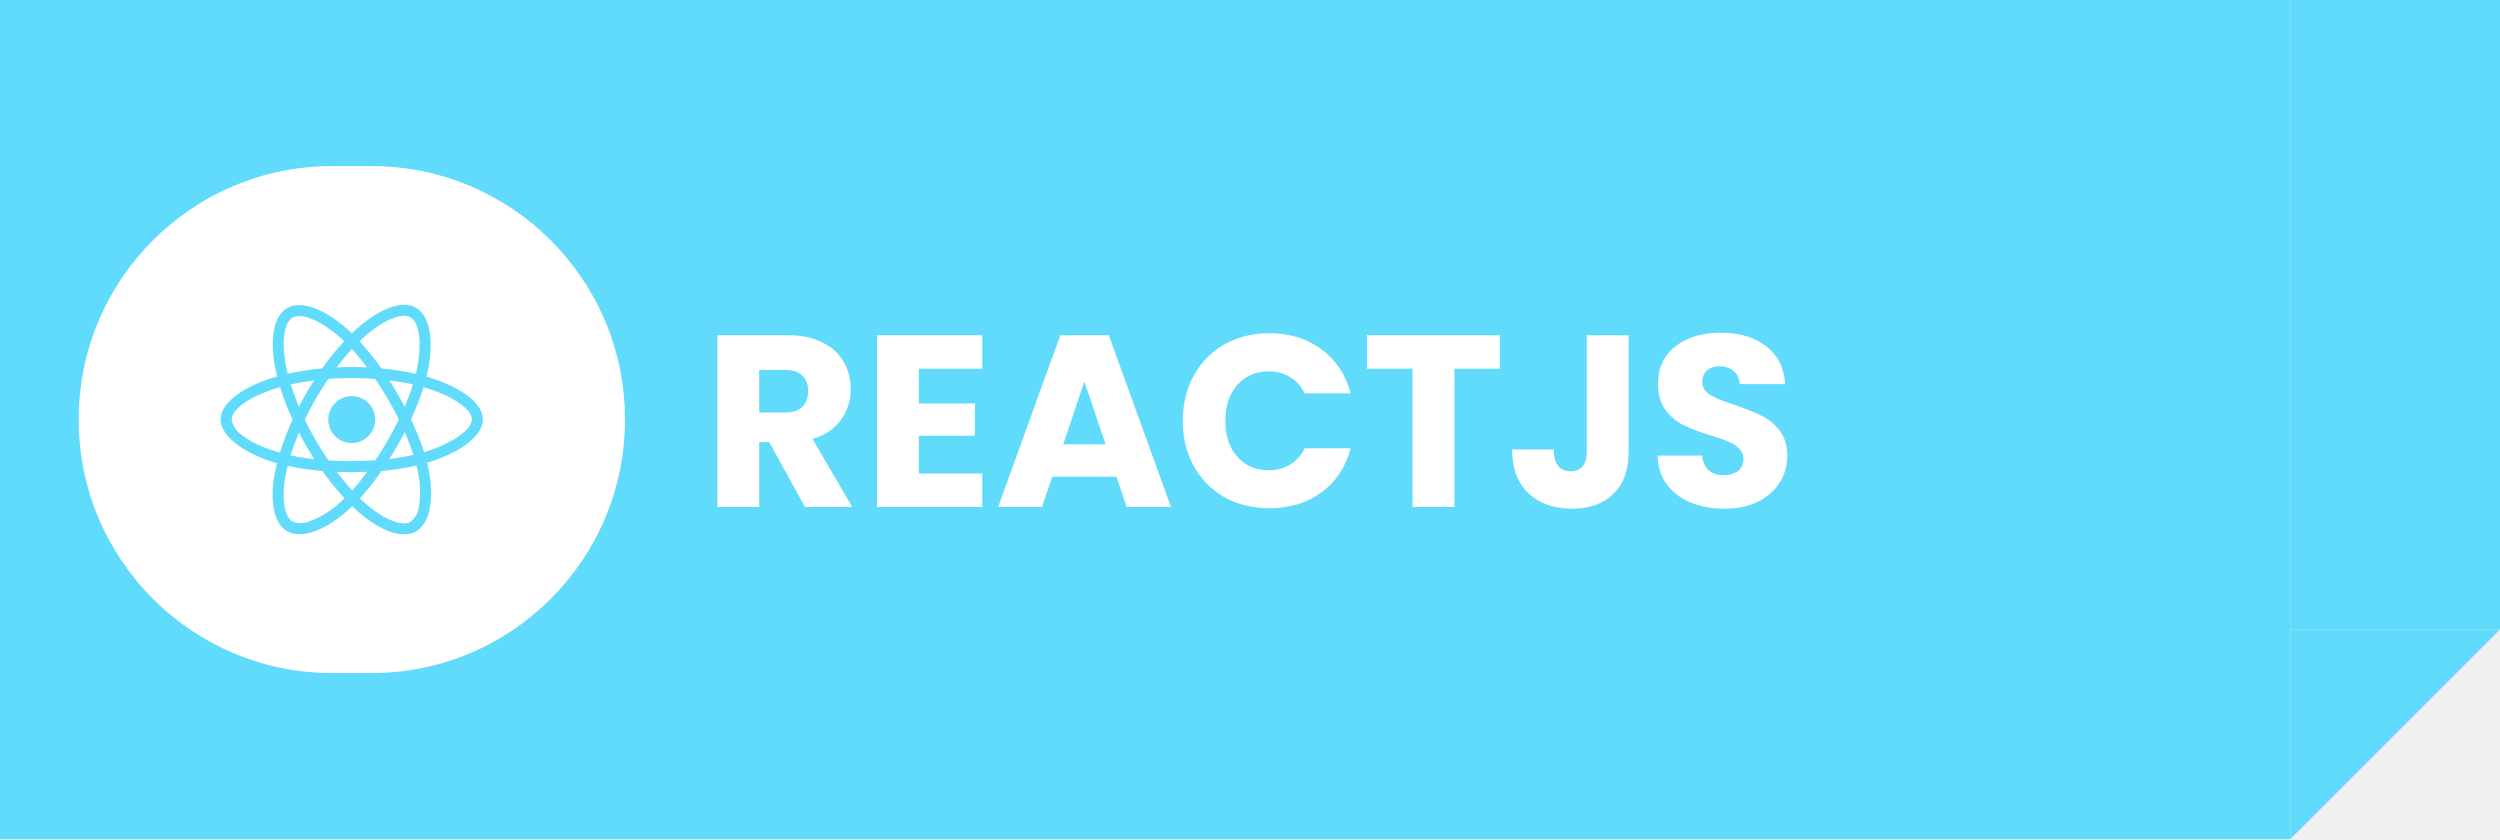
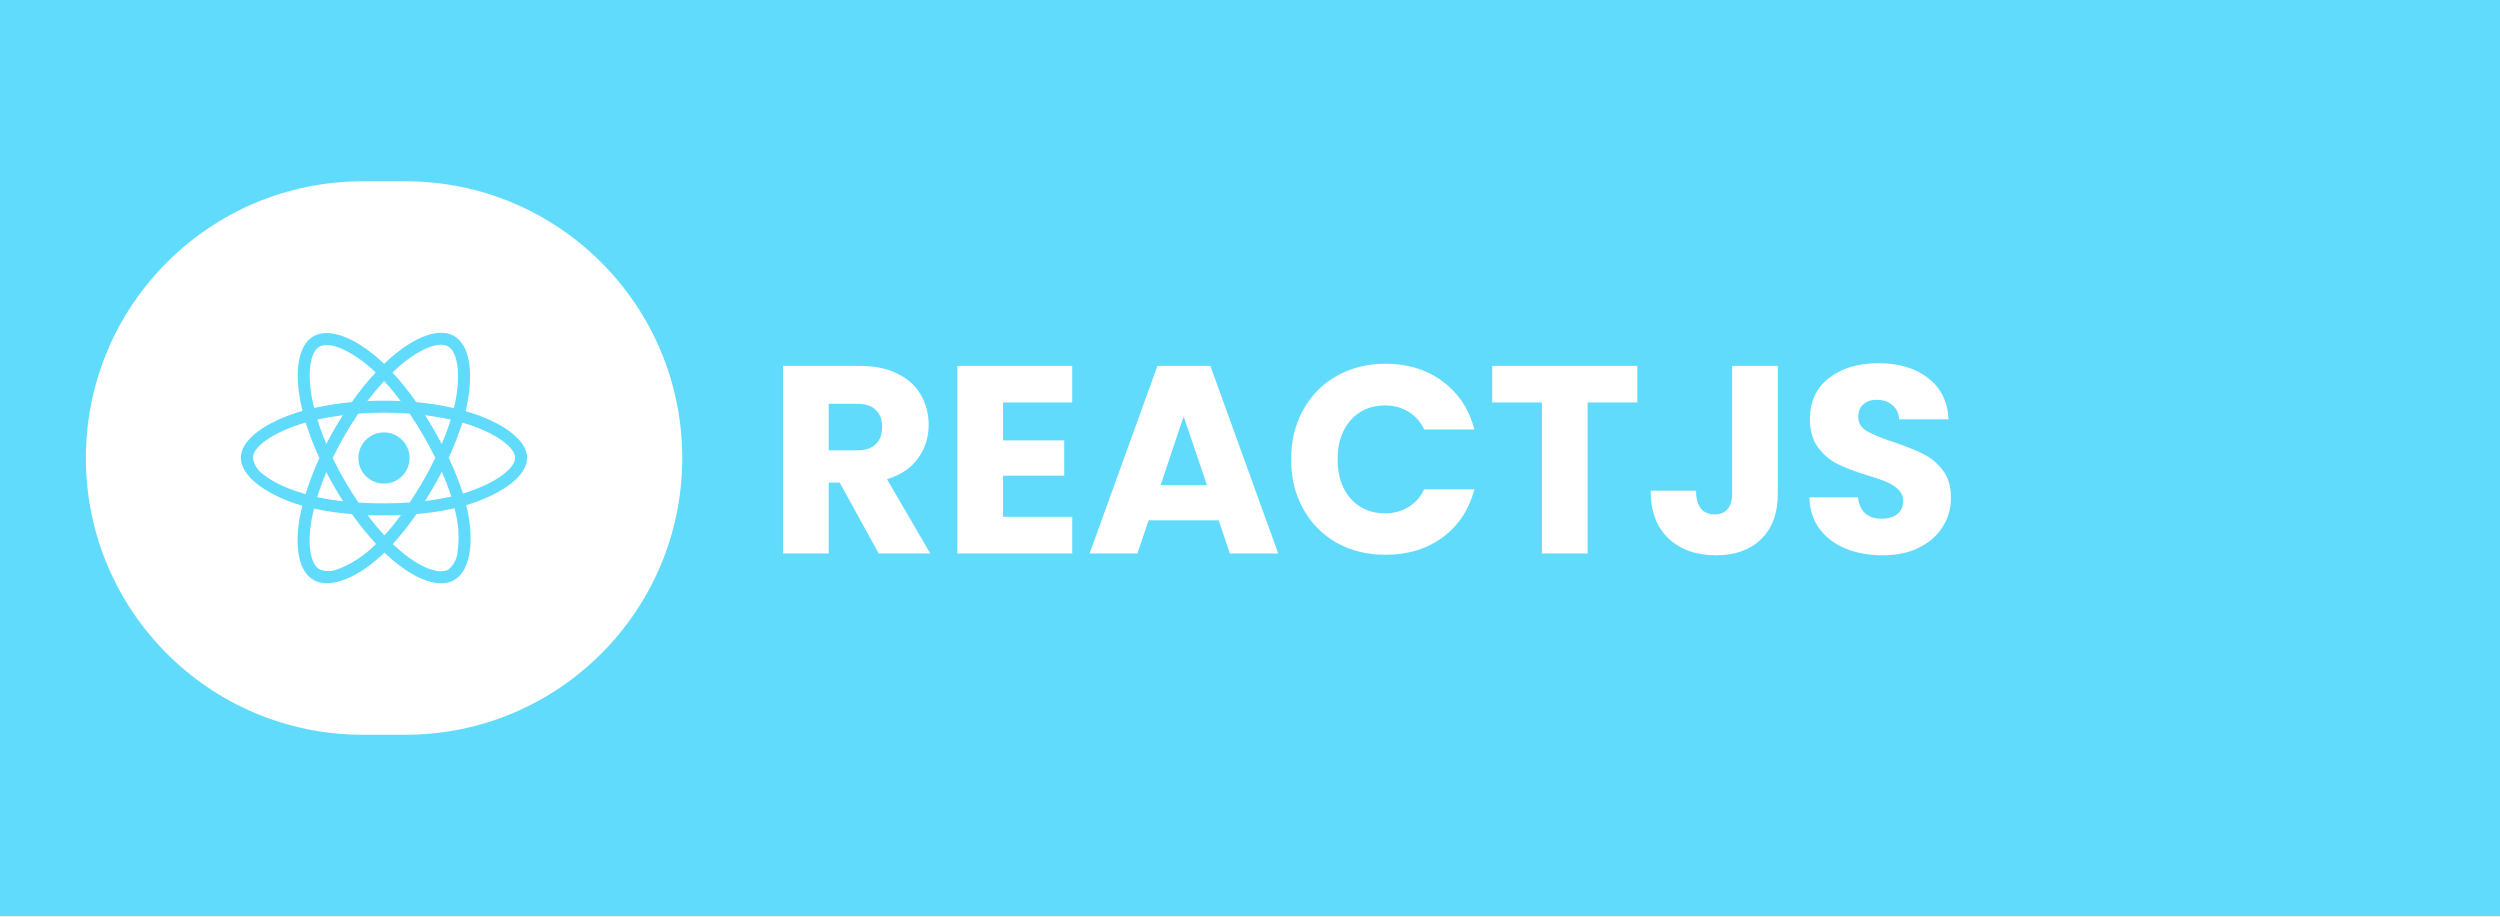
- <svg xmlns="http://www.w3.org/2000/svg" width="143" height="48" viewBox="0 0 143 48" fill="none">
-   <rect width="131" height="48" fill="#61DBFB" />
-   <rect x="131" width="12" height="36" fill="#61DBFB" />
-   <path d="M131 36H143L137 42L131 48V36Z" fill="#61DBFB" />
+ <svg xmlns="http://www.w3.org/2000/svg" width="131" height="48" viewBox="0 0 131 48" fill="none">
+   <path d="M131 0H0V48H131V0Z" fill="#61DBFB" />
  <path d="M46.044 29L44 25.29H43.426V29H41.032V19.172H45.05C45.825 19.172 46.483 19.307 47.024 19.578C47.575 19.849 47.985 20.222 48.256 20.698C48.527 21.165 48.662 21.687 48.662 22.266C48.662 22.919 48.475 23.503 48.102 24.016C47.738 24.529 47.197 24.893 46.478 25.108L48.746 29H46.044ZM43.426 23.596H44.91C45.349 23.596 45.675 23.489 45.89 23.274C46.114 23.059 46.226 22.756 46.226 22.364C46.226 21.991 46.114 21.697 45.89 21.482C45.675 21.267 45.349 21.16 44.91 21.16H43.426V23.596ZM52.559 21.09V23.078H55.765V24.926H52.559V27.082H56.185V29H50.165V19.172H56.185V21.09H52.559ZM63.857 27.264H60.189L59.601 29H57.095L60.651 19.172H63.423L66.979 29H64.445L63.857 27.264ZM63.241 25.416L62.023 21.818L60.819 25.416H63.241ZM67.655 24.072C67.655 23.101 67.865 22.238 68.285 21.482C68.705 20.717 69.289 20.124 70.035 19.704C70.791 19.275 71.645 19.06 72.597 19.06C73.764 19.06 74.763 19.368 75.593 19.984C76.424 20.6 76.979 21.44 77.259 22.504H74.627C74.431 22.093 74.151 21.781 73.787 21.566C73.433 21.351 73.027 21.244 72.569 21.244C71.832 21.244 71.235 21.501 70.777 22.014C70.32 22.527 70.091 23.213 70.091 24.072C70.091 24.931 70.32 25.617 70.777 26.13C71.235 26.643 71.832 26.9 72.569 26.9C73.027 26.9 73.433 26.793 73.787 26.578C74.151 26.363 74.431 26.051 74.627 25.64H77.259C76.979 26.704 76.424 27.544 75.593 28.16C74.763 28.767 73.764 29.07 72.597 29.07C71.645 29.07 70.791 28.86 70.035 28.44C69.289 28.011 68.705 27.418 68.285 26.662C67.865 25.906 67.655 25.043 67.655 24.072ZM85.795 19.172V21.09H83.191V29H80.797V21.09H78.193V19.172H85.795ZM93.157 19.172V25.864C93.157 26.9 92.863 27.698 92.275 28.258C91.696 28.818 90.912 29.098 89.923 29.098C88.887 29.098 88.056 28.804 87.431 28.216C86.806 27.628 86.493 26.793 86.493 25.71H88.873C88.873 26.121 88.957 26.433 89.125 26.648C89.293 26.853 89.536 26.956 89.853 26.956C90.142 26.956 90.366 26.863 90.525 26.676C90.684 26.489 90.763 26.219 90.763 25.864V19.172H93.157ZM98.647 29.098C97.928 29.098 97.284 28.981 96.715 28.748C96.145 28.515 95.688 28.169 95.343 27.712C95.007 27.255 94.829 26.704 94.811 26.06H97.359C97.396 26.424 97.522 26.704 97.737 26.9C97.951 27.087 98.231 27.18 98.577 27.18C98.931 27.18 99.211 27.101 99.417 26.942C99.622 26.774 99.725 26.545 99.725 26.256C99.725 26.013 99.641 25.813 99.473 25.654C99.314 25.495 99.113 25.365 98.871 25.262C98.637 25.159 98.301 25.043 97.863 24.912C97.228 24.716 96.71 24.52 96.309 24.324C95.907 24.128 95.562 23.839 95.273 23.456C94.983 23.073 94.839 22.574 94.839 21.958C94.839 21.043 95.17 20.329 95.833 19.816C96.495 19.293 97.359 19.032 98.423 19.032C99.505 19.032 100.378 19.293 101.041 19.816C101.703 20.329 102.058 21.048 102.105 21.972H99.515C99.496 21.655 99.379 21.407 99.165 21.23C98.95 21.043 98.675 20.95 98.339 20.95C98.049 20.95 97.816 21.029 97.639 21.188C97.461 21.337 97.373 21.557 97.373 21.846C97.373 22.163 97.522 22.411 97.821 22.588C98.119 22.765 98.586 22.957 99.221 23.162C99.855 23.377 100.369 23.582 100.761 23.778C101.162 23.974 101.507 24.259 101.797 24.632C102.086 25.005 102.231 25.486 102.231 26.074C102.231 26.634 102.086 27.143 101.797 27.6C101.517 28.057 101.106 28.421 100.565 28.692C100.023 28.963 99.384 29.098 98.647 29.098Z" fill="white" />
-   <rect x="4.5" y="9.5" width="31.25" height="29" rx="14.5" fill="white" />
-   <path d="M24.872 21.692C24.714 21.639 24.555 21.589 24.397 21.542C24.424 21.434 24.447 21.325 24.471 21.217C24.831 19.471 24.594 18.067 23.794 17.605C23.023 17.162 21.767 17.622 20.495 18.73C20.369 18.838 20.246 18.952 20.129 19.067C20.05 18.99 19.968 18.914 19.886 18.841C18.553 17.657 17.217 17.159 16.417 17.625C15.649 18.07 15.421 19.392 15.743 21.044C15.775 21.208 15.81 21.369 15.851 21.533C15.664 21.586 15.479 21.645 15.306 21.706C13.742 22.248 12.62 23.104 12.62 23.988C12.62 24.902 13.815 25.82 15.441 26.376C15.573 26.42 15.705 26.464 15.84 26.502C15.796 26.678 15.758 26.851 15.723 27.029C15.415 28.655 15.655 29.945 16.423 30.387C17.214 30.844 18.544 30.375 19.839 29.241C19.941 29.151 20.044 29.057 20.146 28.957C20.275 29.083 20.41 29.203 20.545 29.32C21.799 30.399 23.038 30.835 23.803 30.393C24.594 29.936 24.851 28.55 24.517 26.862C24.491 26.733 24.462 26.602 24.43 26.467C24.523 26.441 24.614 26.411 24.705 26.382C26.395 25.822 27.62 24.917 27.62 23.988C27.62 23.101 26.466 22.239 24.872 21.692V21.692ZM20.908 19.204C21.998 18.255 23.015 17.883 23.477 18.149C23.973 18.434 24.163 19.582 23.852 21.091C23.832 21.191 23.811 21.287 23.785 21.384C23.135 21.237 22.476 21.132 21.813 21.073C21.433 20.528 21.017 20.007 20.565 19.518C20.68 19.409 20.791 19.307 20.908 19.204V19.204ZM17.518 25.509C17.668 25.764 17.82 26.019 17.981 26.268C17.524 26.218 17.07 26.145 16.622 26.048C16.751 25.626 16.912 25.19 17.099 24.744C17.234 25.002 17.372 25.257 17.518 25.509V25.509ZM16.631 21.985C17.053 21.891 17.501 21.815 17.967 21.756C17.811 21.999 17.659 22.248 17.515 22.5C17.372 22.749 17.231 23.004 17.099 23.262C16.915 22.825 16.76 22.398 16.631 21.985ZM17.433 24.003C17.627 23.599 17.838 23.203 18.06 22.814C18.283 22.424 18.523 22.046 18.775 21.674C19.215 21.642 19.663 21.624 20.12 21.624C20.577 21.624 21.028 21.642 21.465 21.674C21.714 22.043 21.951 22.421 22.177 22.808C22.402 23.195 22.613 23.59 22.812 23.991C22.616 24.396 22.405 24.794 22.18 25.187C21.957 25.576 21.72 25.954 21.471 26.329C21.034 26.361 20.58 26.376 20.12 26.376C19.66 26.376 19.215 26.361 18.784 26.335C18.529 25.963 18.289 25.582 18.063 25.192C17.838 24.803 17.63 24.407 17.433 24.003ZM22.724 25.503C22.874 25.245 23.015 24.985 23.152 24.721C23.34 25.146 23.504 25.576 23.647 26.019C23.193 26.121 22.733 26.2 22.27 26.253C22.429 26.007 22.578 25.755 22.724 25.503ZM23.146 23.262C23.009 23.004 22.868 22.746 22.722 22.494C22.578 22.245 22.429 21.999 22.273 21.756C22.745 21.815 23.196 21.894 23.618 21.99C23.483 22.424 23.325 22.846 23.146 23.262V23.262ZM20.126 19.966C20.433 20.3 20.724 20.651 20.993 21.015C20.413 20.988 19.83 20.988 19.25 21.015C19.537 20.637 19.833 20.285 20.126 19.966ZM16.727 18.17C17.22 17.883 18.312 18.293 19.464 19.313C19.537 19.377 19.61 19.447 19.686 19.518C19.232 20.007 18.813 20.528 18.43 21.073C17.767 21.132 17.111 21.235 16.461 21.378C16.423 21.229 16.39 21.076 16.358 20.924C16.083 19.506 16.265 18.437 16.727 18.17V18.17ZM16.01 25.893C15.887 25.858 15.767 25.82 15.646 25.778C15.022 25.582 14.313 25.272 13.801 24.864C13.505 24.659 13.306 24.343 13.25 23.988C13.25 23.452 14.176 22.767 15.512 22.301C15.679 22.242 15.848 22.19 16.018 22.14C16.218 22.776 16.458 23.399 16.736 24.003C16.455 24.615 16.212 25.248 16.01 25.893V25.893ZM19.426 28.764C18.942 29.206 18.383 29.558 17.773 29.798C17.448 29.953 17.073 29.968 16.739 29.836C16.273 29.567 16.08 28.532 16.344 27.141C16.376 26.977 16.411 26.813 16.452 26.651C17.108 26.792 17.77 26.889 18.441 26.939C18.828 27.486 19.253 28.011 19.707 28.503C19.613 28.594 19.519 28.682 19.426 28.764ZM20.143 28.052C19.845 27.73 19.546 27.372 19.256 26.988C19.537 27 19.827 27.006 20.12 27.006C20.422 27.006 20.718 27 21.011 26.985C20.741 27.358 20.451 27.712 20.143 28.052V28.052ZM23.973 28.931C23.946 29.288 23.77 29.622 23.489 29.848C23.023 30.117 22.03 29.766 20.958 28.846C20.835 28.74 20.712 28.626 20.586 28.509C21.034 28.014 21.447 27.489 21.822 26.939C22.493 26.883 23.161 26.78 23.82 26.631C23.849 26.751 23.876 26.871 23.899 26.988C24.043 27.621 24.066 28.28 23.973 28.931V28.931ZM24.506 25.781C24.424 25.808 24.342 25.834 24.257 25.858C24.052 25.219 23.8 24.595 23.51 23.988C23.791 23.391 24.028 22.776 24.227 22.146C24.38 22.19 24.526 22.236 24.667 22.283C26.032 22.752 26.99 23.449 26.99 23.983C26.99 24.557 25.968 25.298 24.506 25.781ZM20.12 25.342C20.861 25.342 21.462 24.741 21.462 24C21.462 23.259 20.861 22.658 20.12 22.658C19.379 22.658 18.778 23.259 18.778 24C18.778 24.741 19.379 25.342 20.12 25.342Z" fill="#61DBFB" />
+   <path d="M21.25 9.5H19C10.992 9.5 4.5 15.992 4.5 24C4.5 32.008 10.992 38.5 19 38.5H21.25C29.258 38.5 35.75 32.008 35.75 24C35.75 15.992 29.258 9.5 21.25 9.5Z" fill="white" />
+   <path d="M24.872 21.692C24.714 21.639 24.555 21.589 24.397 21.542C24.424 21.434 24.447 21.325 24.471 21.217C24.831 19.471 24.594 18.067 23.794 17.605C23.023 17.162 21.767 17.622 20.495 18.73C20.369 18.838 20.246 18.952 20.129 19.067C20.05 18.99 19.968 18.914 19.886 18.841C18.553 17.657 17.217 17.159 16.417 17.625C15.649 18.07 15.421 19.392 15.743 21.044C15.775 21.208 15.81 21.369 15.851 21.533C15.664 21.586 15.479 21.645 15.306 21.706C13.742 22.248 12.62 23.104 12.62 23.988C12.62 24.902 13.815 25.82 15.441 26.376C15.573 26.42 15.705 26.464 15.84 26.502C15.796 26.678 15.758 26.851 15.723 27.029C15.415 28.655 15.655 29.945 16.423 30.387C17.214 30.844 18.544 30.375 19.839 29.241C19.941 29.151 20.044 29.057 20.146 28.957C20.275 29.083 20.41 29.203 20.545 29.32C21.799 30.399 23.038 30.835 23.803 30.393C24.594 29.936 24.851 28.55 24.517 26.862C24.491 26.733 24.462 26.602 24.43 26.467C24.523 26.441 24.614 26.411 24.705 26.382C26.395 25.822 27.62 24.917 27.62 23.988C27.62 23.101 26.466 22.239 24.872 21.692ZM20.908 19.204C21.998 18.255 23.015 17.883 23.477 18.149C23.973 18.434 24.163 19.582 23.852 21.091C23.832 21.191 23.811 21.287 23.785 21.384C23.135 21.237 22.476 21.132 21.813 21.073C21.433 20.528 21.017 20.007 20.565 19.518C20.68 19.409 20.791 19.307 20.908 19.204ZM17.518 25.509C17.668 25.764 17.82 26.019 17.981 26.268C17.524 26.218 17.07 26.145 16.622 26.048C16.751 25.626 16.912 25.19 17.099 24.744C17.234 25.002 17.372 25.257 17.518 25.509ZM16.631 21.985C17.053 21.891 17.501 21.815 17.967 21.756C17.811 21.999 17.659 22.248 17.515 22.5C17.372 22.749 17.231 23.004 17.099 23.262C16.915 22.825 16.76 22.398 16.631 21.985ZM17.433 24.003C17.627 23.599 17.838 23.203 18.06 22.814C18.283 22.424 18.523 22.046 18.775 21.674C19.215 21.642 19.663 21.624 20.12 21.624C20.577 21.624 21.028 21.642 21.465 21.674C21.714 22.043 21.951 22.421 22.177 22.808C22.402 23.195 22.613 23.59 22.812 23.991C22.616 24.396 22.405 24.794 22.18 25.187C21.957 25.576 21.72 25.954 21.471 26.329C21.034 26.361 20.58 26.376 20.12 26.376C19.66 26.376 19.215 26.361 18.784 26.335C18.529 25.963 18.289 25.582 18.063 25.192C17.838 24.803 17.63 24.407 17.433 24.003ZM22.724 25.503C22.874 25.245 23.015 24.985 23.152 24.721C23.34 25.146 23.504 25.576 23.647 26.019C23.193 26.121 22.733 26.2 22.27 26.253C22.429 26.007 22.578 25.755 22.724 25.503ZM23.146 23.262C23.009 23.004 22.868 22.746 22.722 22.494C22.578 22.245 22.429 21.999 22.273 21.756C22.745 21.815 23.196 21.894 23.618 21.99C23.483 22.424 23.325 22.846 23.146 23.262ZM20.126 19.966C20.433 20.3 20.724 20.651 20.993 21.015C20.413 20.988 19.83 20.988 19.25 21.015C19.537 20.637 19.833 20.285 20.126 19.966ZM16.727 18.17C17.22 17.883 18.312 18.293 19.464 19.313C19.537 19.377 19.61 19.447 19.686 19.518C19.232 20.007 18.813 20.528 18.43 21.073C17.767 21.132 17.111 21.235 16.461 21.378C16.423 21.229 16.39 21.076 16.358 20.924C16.083 19.506 16.265 18.437 16.727 18.17ZM16.01 25.893C15.887 25.858 15.767 25.82 15.646 25.778C15.022 25.582 14.313 25.272 13.801 24.864C13.505 24.659 13.306 24.343 13.25 23.988C13.25 23.452 14.176 22.767 15.512 22.301C15.679 22.242 15.848 22.19 16.018 22.14C16.218 22.776 16.458 23.399 16.736 24.003C16.455 24.615 16.212 25.248 16.01 25.893ZM19.426 28.764C18.942 29.206 18.383 29.558 17.773 29.798C17.448 29.953 17.073 29.968 16.739 29.836C16.273 29.567 16.08 28.532 16.344 27.141C16.376 26.977 16.411 26.813 16.452 26.651C17.108 26.792 17.77 26.889 18.441 26.939C18.828 27.486 19.253 28.011 19.707 28.503C19.613 28.594 19.519 28.682 19.426 28.764ZM20.143 28.052C19.845 27.73 19.546 27.372 19.256 26.988C19.537 27 19.827 27.006 20.12 27.006C20.422 27.006 20.718 27 21.011 26.985C20.741 27.358 20.451 27.712 20.143 28.052ZM23.973 28.931C23.946 29.288 23.77 29.622 23.489 29.848C23.023 30.117 22.03 29.766 20.958 28.846C20.835 28.74 20.712 28.626 20.586 28.509C21.034 28.014 21.447 27.489 21.822 26.939C22.493 26.883 23.161 26.78 23.82 26.631C23.849 26.751 23.876 26.871 23.899 26.988C24.043 27.621 24.066 28.28 23.973 28.931ZM24.506 25.781C24.424 25.808 24.342 25.834 24.257 25.858C24.052 25.219 23.8 24.595 23.51 23.988C23.791 23.391 24.028 22.776 24.227 22.146C24.38 22.19 24.526 22.236 24.667 22.283C26.032 22.752 26.99 23.449 26.99 23.983C26.99 24.557 25.968 25.298 24.506 25.781ZM20.12 25.342C20.861 25.342 21.462 24.741 21.462 24C21.462 23.259 20.861 22.658 20.12 22.658C19.379 22.658 18.778 23.259 18.778 24C18.778 24.741 19.379 25.342 20.12 25.342Z" fill="#61DBFB" />
</svg>
